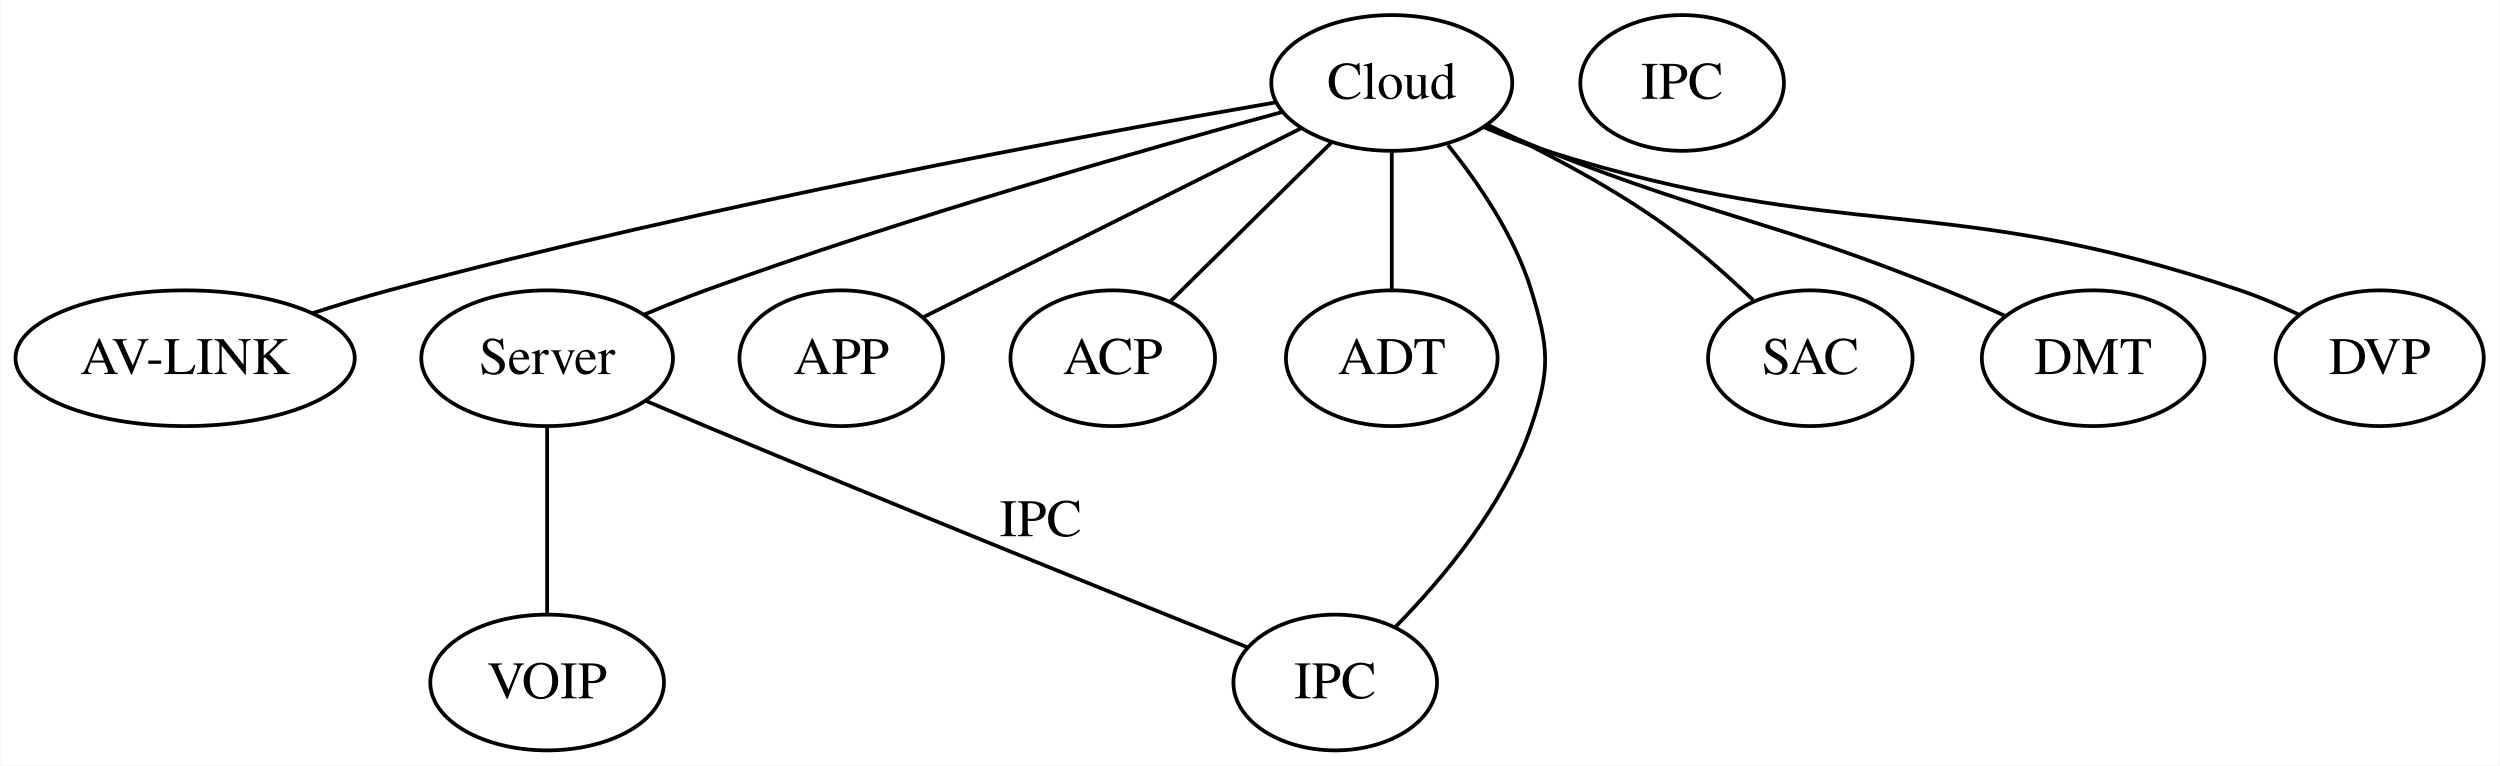
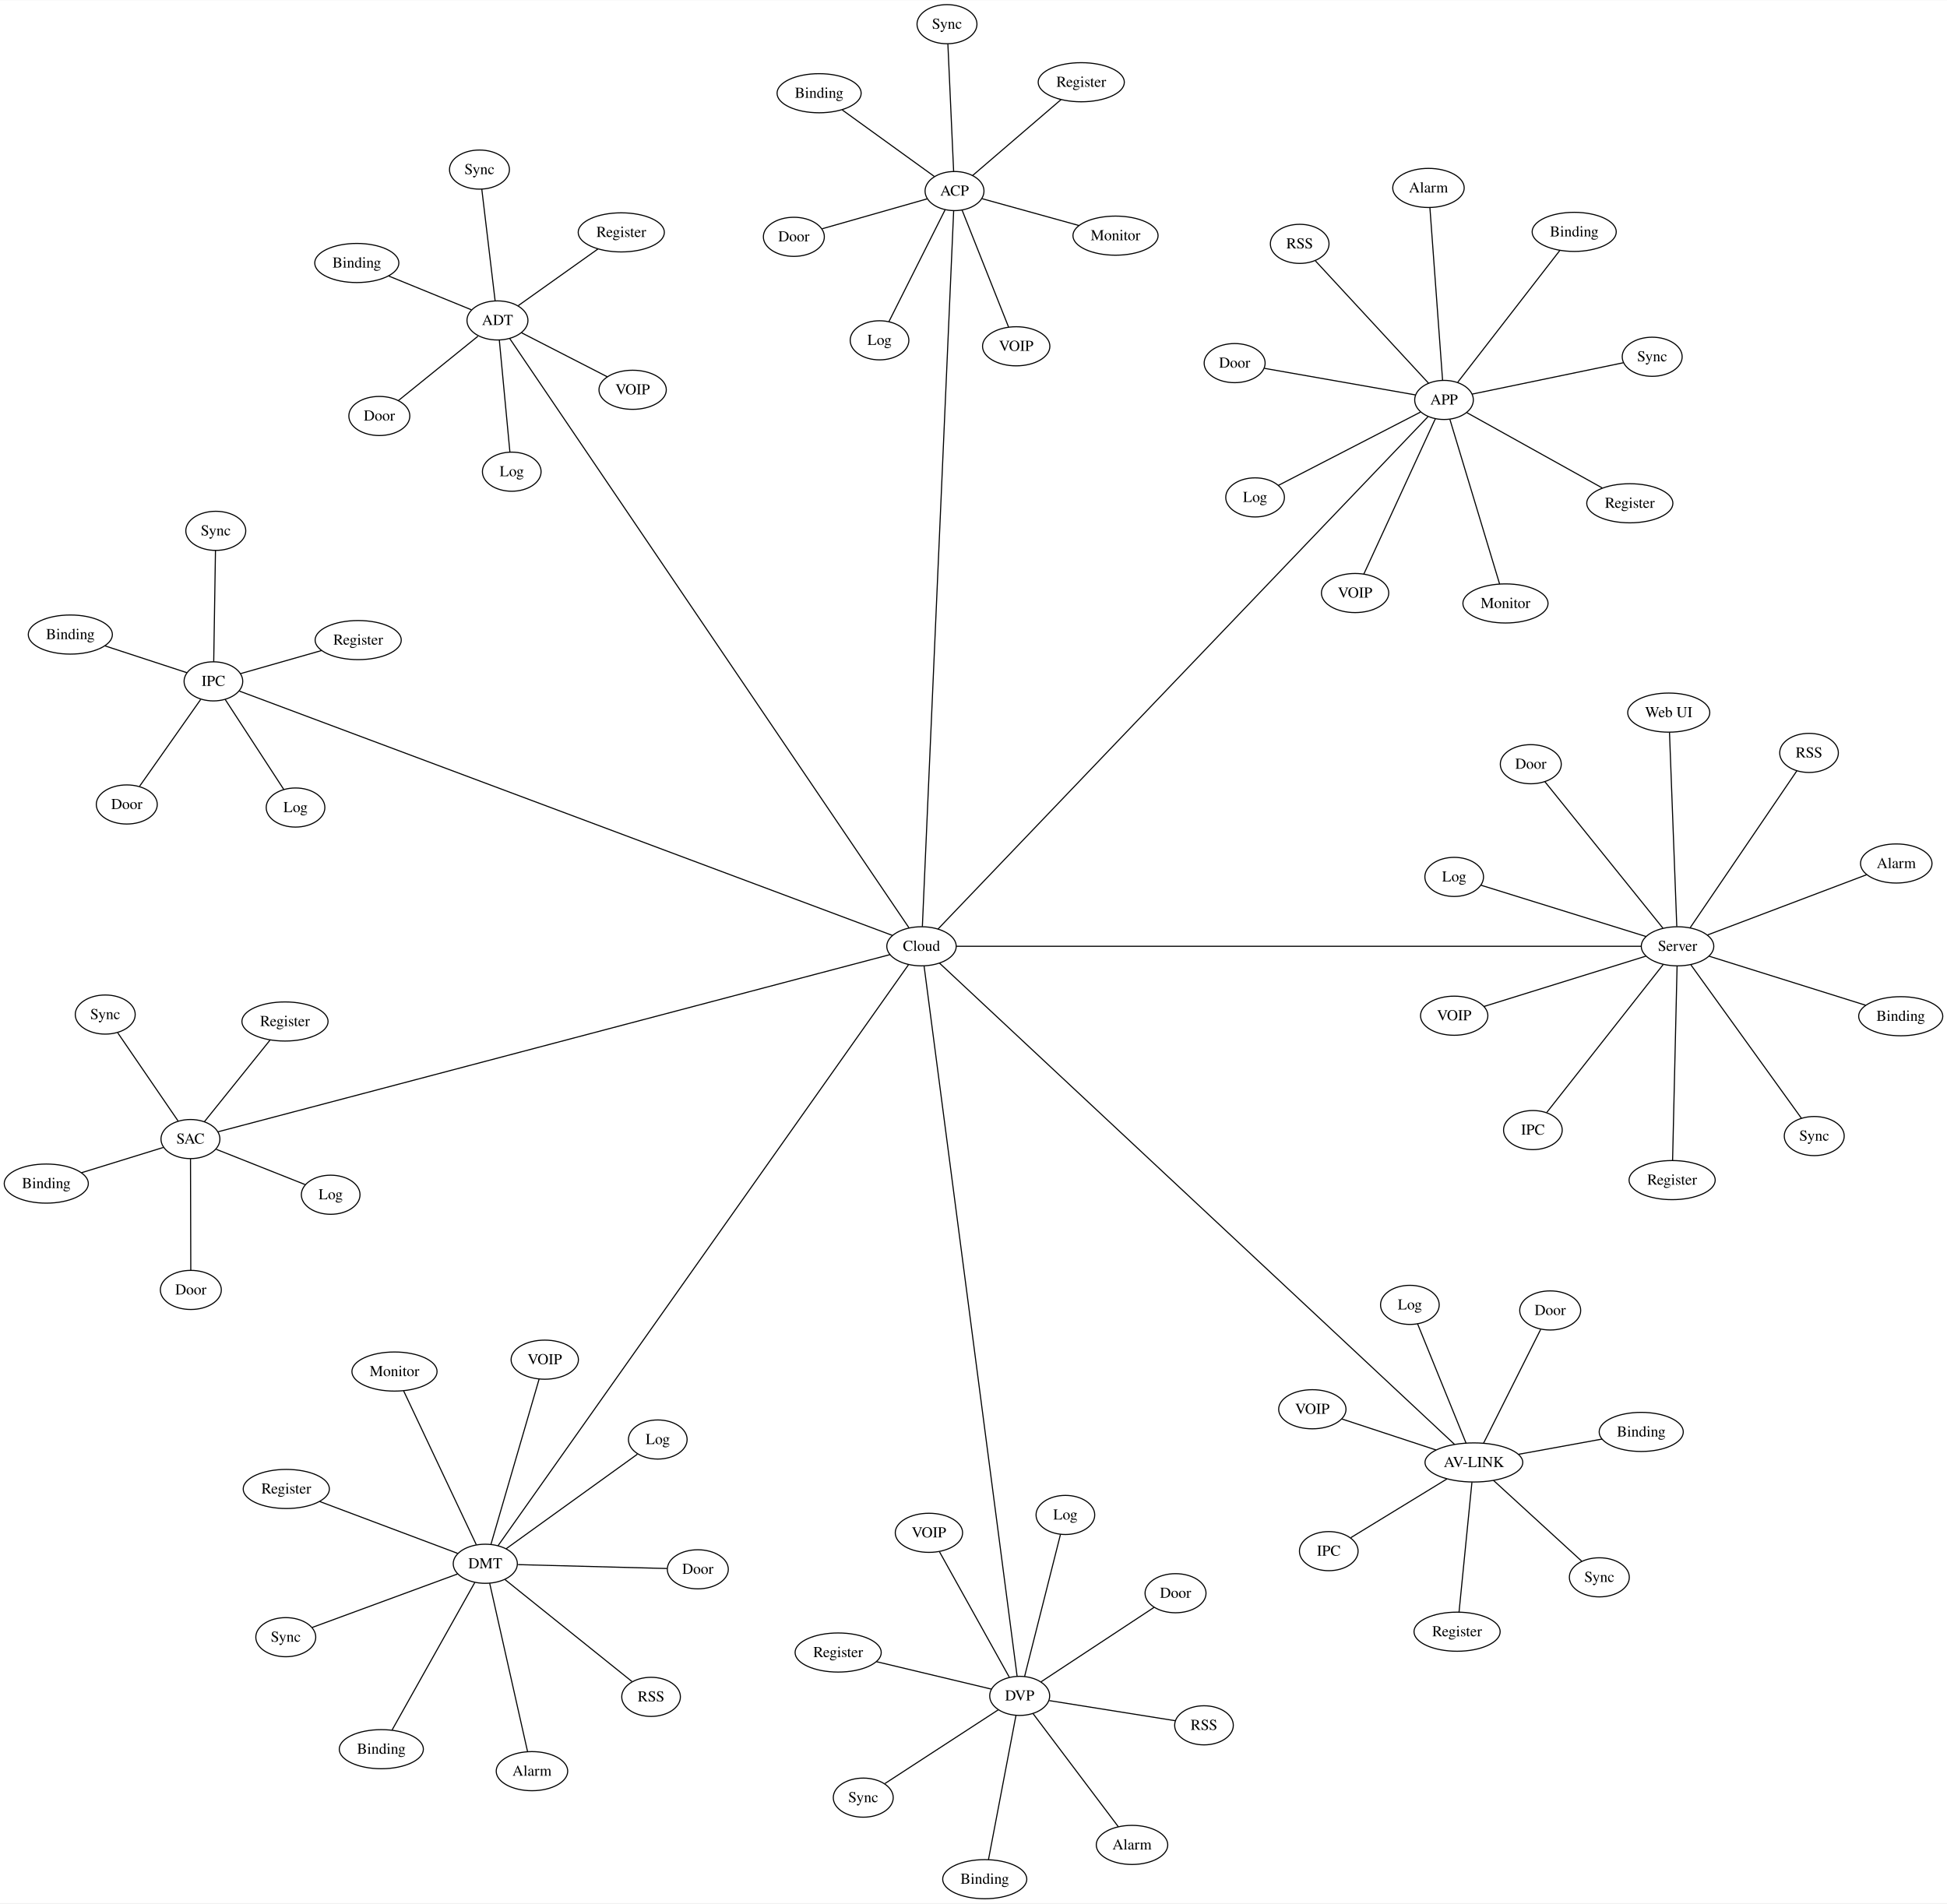
- <svg xmlns="http://www.w3.org/2000/svg" width="663pt" height="203pt" viewBox="0.00 0.00 662.79 203.00">
-   <g id="graph0" class="graph" transform="scale(1 1) rotate(0) translate(4 199)">
-     <polygon fill="#ffffff" stroke="transparent" points="-4,4 -4,-199 658.791,-199 658.791,4 -4,4" />
+ <svg xmlns="http://www.w3.org/2000/svg" width="1792pt" height="1752pt" viewBox="0.00 0.00 1792.21 1751.68">
+   <g id="graph0" class="graph" transform="scale(1 1) rotate(0) translate(4 1747.68)">
+     <polygon fill="#ffffff" stroke="transparent" points="-4,4 -4,-1747.68 1788.215,-1747.68 1788.215,4 -4,4" />
    <g id="node1" class="node">
-       <ellipse fill="none" stroke="#000000" cx="44.993" cy="-104" rx="44.986" ry="18" />
-       <text text-anchor="middle" x="44.993" y="-99.8" font-family="Times,serif" font-size="14.00" fill="#000000">AV-LINK</text>
+       <ellipse fill="none" stroke="#000000" cx="844.24" cy="-876.793" rx="31.957" ry="18" />
+       <text text-anchor="middle" x="844.24" y="-872.593" font-family="Times,serif" font-size="14.00" fill="#000000">Cloud</text>
    </g>
    <g id="node2" class="node">
-       <ellipse fill="none" stroke="#000000" cx="441.993" cy="-177" rx="27" ry="18" />
-       <text text-anchor="middle" x="441.993" y="-172.8" font-family="Times,serif" font-size="14.00" fill="#000000">IPC</text>
+       <ellipse fill="none" stroke="#000000" cx="1540.173" cy="-876.793" rx="33.375" ry="18" />
+       <text text-anchor="middle" x="1540.173" y="-872.593" font-family="Times,serif" font-size="14.00" fill="#000000">Server</text>
+     </g>
+     <g id="edge1" class="edge">
+       <path fill="none" stroke="#000000" d="M876.41,-876.793C992.428,-876.793 1388.687,-876.793 1506.73,-876.793" />
+     </g>
+     <g id="node13" class="node">
+       <ellipse fill="none" stroke="#000000" cx="1325.22" cy="-1379.765" rx="27" ry="18" />
+       <text text-anchor="middle" x="1325.22" y="-1375.565" font-family="Times,serif" font-size="14.00" fill="#000000">APP</text>
+     </g>
+     <g id="edge2" class="edge">
+       <path fill="none" stroke="#000000" d="M859.429,-892.676C931.605,-968.153 1239.363,-1289.983 1310.503,-1364.375" />
+     </g>
+     <g id="node23" class="node">
+       <ellipse fill="none" stroke="#000000" cx="874.637" cy="-1572.062" rx="27.122" ry="18" />
+       <text text-anchor="middle" x="874.637" y="-1567.862" font-family="Times,serif" font-size="14.00" fill="#000000">ACP</text>
+     </g>
+     <g id="edge3" class="edge">
+       <path fill="none" stroke="#000000" d="M845.037,-895.032C849.322,-993.054 869.583,-1456.468 873.848,-1554.014" />
+     </g>
+     <g id="node31" class="node">
+       <ellipse fill="none" stroke="#000000" cx="453.913" cy="-1452.96" rx="28.065" ry="18" />
+       <text text-anchor="middle" x="453.913" y="-1448.76" font-family="Times,serif" font-size="14.00" fill="#000000">ADT</text>
+     </g>
+     <g id="edge4" class="edge">
+       <path fill="none" stroke="#000000" d="M832.769,-893.724C775.6,-978.113 521.933,-1352.554 465.195,-1436.305" />
+     </g>
+     <g id="node38" class="node">
+       <ellipse fill="none" stroke="#000000" cx="192.446" cy="-1120.696" rx="27" ry="18" />
+       <text text-anchor="middle" x="192.446" y="-1116.496" font-family="Times,serif" font-size="14.00" fill="#000000">IPC</text>
+     </g>
+     <g id="edge5" class="edge">
+       <path fill="none" stroke="#000000" d="M817.473,-886.809C710.873,-926.699 317.425,-1073.929 216.278,-1111.778" />
+     </g>
+     <g id="node44" class="node">
+       <ellipse fill="none" stroke="#000000" cx="171.308" cy="-699.347" rx="27.122" ry="18" />
+       <text text-anchor="middle" x="171.308" y="-695.147" font-family="Times,serif" font-size="14.00" fill="#000000">SAC</text>
+     </g>
+     <g id="edge6" class="edge">
+       <path fill="none" stroke="#000000" d="M815.324,-869.168C703.754,-839.748 302.251,-733.876 196.815,-706.073" />
+     </g>
+     <g id="node50" class="node">
+       <ellipse fill="none" stroke="#000000" cx="442.711" cy="-308.375" rx="29.519" ry="18" />
+       <text text-anchor="middle" x="442.711" y="-304.175" font-family="Times,serif" font-size="14.00" fill="#000000">DMT</text>
+     </g>
+     <g id="edge7" class="edge">
+       <path fill="none" stroke="#000000" d="M832.222,-859.781C773.047,-776.01 513.112,-408.038 454.486,-325.045" />
+     </g>
+     <g id="node60" class="node">
+       <ellipse fill="none" stroke="#000000" cx="934.623" cy="-186.753" rx="27.598" ry="18" />
+       <text text-anchor="middle" x="934.623" y="-182.553" font-family="Times,serif" font-size="14.00" fill="#000000">DVP</text>
+     </g>
+     <g id="edge8" class="edge">
+       <path fill="none" stroke="#000000" d="M846.611,-858.69C859.339,-761.512 919.464,-302.483 932.235,-204.984" />
+     </g>
+     <g id="node69" class="node">
+       <ellipse fill="none" stroke="#000000" cx="1352.722" cy="-401.641" rx="44.986" ry="18" />
+       <text text-anchor="middle" x="1352.722" y="-397.441" font-family="Times,serif" font-size="14.00" fill="#000000">AV-LINK</text>
+     </g>
+     <g id="edge9" class="edge">
+       <path fill="none" stroke="#000000" d="M860.869,-861.254C937.462,-789.681 1255.902,-492.115 1334.918,-418.278" />
    </g>
    <g id="node3" class="node">
-       <ellipse fill="none" stroke="#000000" cx="364.993" cy="-177" rx="31.957" ry="18" />
-       <text text-anchor="middle" x="364.993" y="-172.8" font-family="Times,serif" font-size="14.00" fill="#000000">Cloud</text>
-     </g>
-     <g id="edge9" class="edge">
-       <path fill="none" stroke="#000000" d="M334.401,-171.885C284.636,-163.295 183.238,-144.666 98.993,-122 92.408,-120.228 85.45,-118.104 78.798,-115.946" />
+       <ellipse fill="none" stroke="#000000" cx="1334.587" cy="-812.898" rx="30.988" ry="18" />
+       <text text-anchor="middle" x="1334.587" y="-808.698" font-family="Times,serif" font-size="14.00" fill="#000000">VOIP</text>
+     </g>
+     <g id="edge10" class="edge">
+       <path fill="none" stroke="#000000" d="M1511.154,-867.774C1471.419,-855.424 1400.598,-833.414 1361.821,-821.362" />
    </g>
    <g id="node4" class="node">
-       <ellipse fill="none" stroke="#000000" cx="140.993" cy="-104" rx="33.375" ry="18" />
-       <text text-anchor="middle" x="140.993" y="-99.8" font-family="Times,serif" font-size="14.00" fill="#000000">Server</text>
-     </g>
-     <g id="edge1" class="edge">
-       <path fill="none" stroke="#000000" d="M335.982,-169.309C299.789,-159.47 236.186,-141.368 182.993,-122 177.626,-120.046 171.955,-117.767 166.577,-115.501" />
+       <ellipse fill="none" stroke="#000000" cx="1407.022" cy="-707.622" rx="27" ry="18" />
+       <text text-anchor="middle" x="1407.022" y="-703.422" font-family="Times,serif" font-size="14.00" fill="#000000">IPC</text>
+     </g>
+     <g id="edge11" class="edge">
+       <path fill="none" stroke="#000000" d="M1526.919,-859.953C1501.265,-827.36 1445.127,-756.035 1419.831,-723.895" />
    </g>
    <g id="node5" class="node">
-       <ellipse fill="none" stroke="#000000" cx="218.993" cy="-104" rx="27" ry="18" />
-       <text text-anchor="middle" x="218.993" y="-99.8" font-family="Times,serif" font-size="14.00" fill="#000000">APP</text>
-     </g>
-     <g id="edge2" class="edge">
-       <path fill="none" stroke="#000000" d="M340.884,-164.946C313.022,-151.015 267.576,-128.292 240.752,-114.879" />
+       <ellipse fill="none" stroke="#000000" cx="1535.196" cy="-661.564" rx="39.656" ry="18" />
+       <text text-anchor="middle" x="1535.196" y="-657.364" font-family="Times,serif" font-size="14.00" fill="#000000">Register</text>
+     </g>
+     <g id="edge12" class="edge">
+       <path fill="none" stroke="#000000" d="M1539.749,-858.442C1538.806,-817.678 1536.547,-720.001 1535.612,-679.564" />
    </g>
    <g id="node6" class="node">
-       <ellipse fill="none" stroke="#000000" cx="290.993" cy="-104" rx="27.122" ry="18" />
-       <text text-anchor="middle" x="290.993" y="-99.8" font-family="Times,serif" font-size="14.00" fill="#000000">ACP</text>
-     </g>
-     <g id="edge3" class="edge">
-       <path fill="none" stroke="#000000" d="M348.936,-161.16C336.269,-148.664 318.718,-131.351 306.26,-119.061" />
+       <ellipse fill="none" stroke="#000000" cx="1666.007" cy="-702.11" rx="27.589" ry="18" />
+       <text text-anchor="middle" x="1666.007" y="-697.91" font-family="Times,serif" font-size="14.00" fill="#000000">Sync</text>
+     </g>
+     <g id="edge13" class="edge">
+       <path fill="none" stroke="#000000" d="M1552.468,-859.725C1576.71,-826.072 1630.386,-751.559 1654.215,-718.48" />
    </g>
    <g id="node7" class="node">
-       <ellipse fill="none" stroke="#000000" cx="364.993" cy="-104" rx="28.065" ry="18" />
-       <text text-anchor="middle" x="364.993" y="-99.8" font-family="Times,serif" font-size="14.00" fill="#000000">ADT</text>
-     </g>
-     <g id="edge4" class="edge">
-       <path fill="none" stroke="#000000" d="M364.993,-158.955C364.993,-147.724 364.993,-133.33 364.993,-122.09" />
+       <ellipse fill="none" stroke="#000000" cx="1745.609" cy="-812.416" rx="38.713" ry="18" />
+       <text text-anchor="middle" x="1745.609" y="-808.216" font-family="Times,serif" font-size="14.00" fill="#000000">Binding</text>
+     </g>
+     <g id="edge14" class="edge">
+       <path fill="none" stroke="#000000" d="M1569.171,-867.706C1607.219,-855.783 1673.786,-834.923 1713.375,-822.517" />
    </g>
    <g id="node8" class="node">
-       <ellipse fill="none" stroke="#000000" cx="349.993" cy="-18" rx="27" ry="18" />
-       <text text-anchor="middle" x="349.993" y="-13.8" font-family="Times,serif" font-size="14.00" fill="#000000">IPC</text>
-     </g>
-     <g id="edge5" class="edge">
-       <path fill="none" stroke="#000000" d="M379.887,-160.544C388.154,-150.269 397.627,-136.31 401.993,-122 406.661,-106.696 407.123,-101.155 401.993,-86 394.892,-65.025 378.442,-45.431 365.93,-32.715" />
+       <ellipse fill="none" stroke="#000000" cx="1741.508" cy="-953.031" rx="32.899" ry="18" />
+       <text text-anchor="middle" x="1741.508" y="-948.831" font-family="Times,serif" font-size="14.00" fill="#000000">Alarm</text>
+     </g>
+     <g id="edge15" class="edge">
+       <path fill="none" stroke="#000000" d="M1567.746,-887.233C1606.301,-901.833 1675.893,-928.185 1714.269,-942.716" />
    </g>
    <g id="node9" class="node">
-       <ellipse fill="none" stroke="#000000" cx="475.993" cy="-104" rx="27.122" ry="18" />
-       <text text-anchor="middle" x="475.993" y="-99.8" font-family="Times,serif" font-size="14.00" fill="#000000">SAC</text>
-     </g>
-     <g id="edge6" class="edge">
-       <path fill="none" stroke="#000000" d="M390.183,-165.995C403.92,-159.52 420.939,-150.71 434.993,-141 444.143,-134.678 453.419,-126.488 460.828,-119.422" />
+       <ellipse fill="none" stroke="#000000" cx="1661.213" cy="-1054.83" rx="27" ry="18" />
+       <text text-anchor="middle" x="1661.213" y="-1050.63" font-family="Times,serif" font-size="14.00" fill="#000000">RSS</text>
+     </g>
+     <g id="edge16" class="edge">
+       <path fill="none" stroke="#000000" d="M1551.779,-893.864C1575.033,-928.068 1627.065,-1004.601 1649.995,-1038.329" />
    </g>
    <g id="node10" class="node">
-       <ellipse fill="none" stroke="#000000" cx="550.993" cy="-104" rx="29.519" ry="18" />
-       <text text-anchor="middle" x="550.993" y="-99.8" font-family="Times,serif" font-size="14.00" fill="#000000">DMT</text>
-     </g>
-     <g id="edge7" class="edge">
-       <path fill="none" stroke="#000000" d="M390.015,-165.646C395.262,-163.369 400.784,-161.049 405.993,-159 452.428,-140.735 465.73,-140.699 511.993,-122 517.109,-119.932 522.526,-117.556 527.643,-115.222" />
+       <ellipse fill="none" stroke="#000000" cx="1532.079" cy="-1091.926" rx="37.779" ry="18" />
+       <text text-anchor="middle" x="1532.079" y="-1087.726" font-family="Times,serif" font-size="14.00" fill="#000000">Web UI</text>
+     </g>
+     <g id="edge17" class="edge">
+       <path fill="none" stroke="#000000" d="M1539.483,-895.135C1537.954,-935.78 1534.295,-1033.029 1532.767,-1073.631" />
    </g>
    <g id="node11" class="node">
-       <ellipse fill="none" stroke="#000000" cx="626.993" cy="-104" rx="27.598" ry="18" />
-       <text text-anchor="middle" x="626.993" y="-99.8" font-family="Times,serif" font-size="14.00" fill="#000000">DVP</text>
-     </g>
-     <g id="edge8" class="edge">
-       <path fill="none" stroke="#000000" d="M389.378,-165.271C394.767,-162.969 400.507,-160.733 405.993,-159 485.531,-133.866 510.961,-148.683 589.993,-122 595.136,-120.263 600.487,-117.971 605.468,-115.607" />
-     </g>
-     <g id="edge11" class="edge">
-       <path fill="none" stroke="#000000" d="M167.175,-92.692C172.407,-90.457 177.869,-88.141 182.993,-86 234.118,-64.638 294.38,-40.309 326.704,-27.327" />
-       <text text-anchor="middle" x="271.886" y="-56.8" font-family="Times,serif" font-size="14.00" fill="#000000">IPC</text>
+       <ellipse fill="none" stroke="#000000" cx="1405.097" cy="-1044.43" rx="28.065" ry="18" />
+       <text text-anchor="middle" x="1405.097" y="-1040.23" font-family="Times,serif" font-size="14.00" fill="#000000">Door</text>
+     </g>
+     <g id="edge18" class="edge">
+       <path fill="none" stroke="#000000" d="M1526.728,-893.479C1500.703,-925.778 1443.753,-996.455 1418.09,-1028.304" />
    </g>
    <g id="node12" class="node">
-       <ellipse fill="none" stroke="#000000" cx="140.993" cy="-18" rx="30.988" ry="18" />
-       <text text-anchor="middle" x="140.993" y="-13.8" font-family="Times,serif" font-size="14.00" fill="#000000">VOIP</text>
-     </g>
-     <g id="edge10" class="edge">
-       <path fill="none" stroke="#000000" d="M140.993,-85.762C140.993,-71.167 140.993,-50.8 140.993,-36.212" />
+       <ellipse fill="none" stroke="#000000" cx="1334.587" cy="-940.687" rx="27" ry="18" />
+       <text text-anchor="middle" x="1334.587" y="-936.487" font-family="Times,serif" font-size="14.00" fill="#000000">Log</text>
+     </g>
+     <g id="edge19" class="edge">
+       <path fill="none" stroke="#000000" d="M1511.154,-885.812C1470.533,-898.436 1397.427,-921.157 1359.276,-933.014" />
+     </g>
+     <g id="node14" class="node">
+       <ellipse fill="none" stroke="#000000" cx="1243.363" cy="-1202.012" rx="30.988" ry="18" />
+       <text text-anchor="middle" x="1243.363" y="-1197.812" font-family="Times,serif" font-size="14.00" fill="#000000">VOIP</text>
+     </g>
+     <g id="edge20" class="edge">
+       <path fill="none" stroke="#000000" d="M1317.222,-1362.398C1301.573,-1328.416 1267.069,-1253.489 1251.393,-1219.45" />
+     </g>
+     <g id="node15" class="node">
+       <ellipse fill="none" stroke="#000000" cx="1381.784" cy="-1192.423" rx="39.189" ry="18" />
+       <text text-anchor="middle" x="1381.784" y="-1188.223" font-family="Times,serif" font-size="14.00" fill="#000000">Monitor</text>
+     </g>
+     <g id="edge21" class="edge">
+       <path fill="none" stroke="#000000" d="M1330.644,-1361.802C1341.455,-1325.993 1365.579,-1246.096 1376.377,-1210.332" />
+     </g>
+     <g id="node16" class="node">
+       <ellipse fill="none" stroke="#000000" cx="1496.237" cy="-1284.635" rx="39.656" ry="18" />
+       <text text-anchor="middle" x="1496.237" y="-1280.435" font-family="Times,serif" font-size="14.00" fill="#000000">Register</text>
+     </g>
+     <g id="edge22" class="edge">
+       <path fill="none" stroke="#000000" d="M1346.19,-1368.101C1377.675,-1350.586 1437.07,-1317.547 1470.923,-1298.716" />
+     </g>
+     <g id="node17" class="node">
+       <ellipse fill="none" stroke="#000000" cx="1516.836" cy="-1419.515" rx="27.589" ry="18" />
+       <text text-anchor="middle" x="1516.836" y="-1415.315" font-family="Times,serif" font-size="14.00" fill="#000000">Sync</text>
+     </g>
+     <g id="edge23" class="edge">
+       <path fill="none" stroke="#000000" d="M1351.062,-1385.126C1387.429,-1392.67 1453.368,-1406.349 1490.174,-1413.985" />
+     </g>
+     <g id="node18" class="node">
+       <ellipse fill="none" stroke="#000000" cx="1445.054" cy="-1534.48" rx="38.713" ry="18" />
+       <text text-anchor="middle" x="1445.054" y="-1530.28" font-family="Times,serif" font-size="14.00" fill="#000000">Binding</text>
+     </g>
+     <g id="edge24" class="edge">
+       <path fill="none" stroke="#000000" d="M1337.818,-1396.03C1360.653,-1425.512 1408.662,-1487.495 1431.9,-1517.496" />
+     </g>
+     <g id="node19" class="node">
+       <ellipse fill="none" stroke="#000000" cx="1310.897" cy="-1574.936" rx="32.899" ry="18" />
+       <text text-anchor="middle" x="1310.897" y="-1570.736" font-family="Times,serif" font-size="14.00" fill="#000000">Alarm</text>
+     </g>
+     <g id="edge25" class="edge">
+       <path fill="none" stroke="#000000" d="M1323.898,-1397.777C1321.177,-1434.863 1314.973,-1519.394 1312.236,-1556.685" />
+     </g>
+     <g id="node20" class="node">
+       <ellipse fill="none" stroke="#000000" cx="1192.366" cy="-1523.455" rx="27" ry="18" />
+       <text text-anchor="middle" x="1192.366" y="-1519.255" font-family="Times,serif" font-size="14.00" fill="#000000">RSS</text>
+     </g>
+     <g id="edge26" class="edge">
+       <path fill="none" stroke="#000000" d="M1311.002,-1395.143C1285.566,-1422.654 1232.537,-1480.008 1206.884,-1507.752" />
+     </g>
+     <g id="node21" class="node">
+       <ellipse fill="none" stroke="#000000" cx="1132.485" cy="-1413.674" rx="28.065" ry="18" />
+       <text text-anchor="middle" x="1132.485" y="-1409.474" font-family="Times,serif" font-size="14.00" fill="#000000">Door</text>
+     </g>
+     <g id="edge27" class="edge">
+       <path fill="none" stroke="#000000" d="M1298.825,-1384.409C1262.329,-1390.83 1196.782,-1402.362 1159.803,-1408.868" />
+     </g>
+     <g id="node22" class="node">
+       <ellipse fill="none" stroke="#000000" cx="1151.302" cy="-1290.048" rx="27" ry="18" />
+       <text text-anchor="middle" x="1151.302" y="-1285.848" font-family="Times,serif" font-size="14.00" fill="#000000">Log</text>
+     </g>
+     <g id="edge28" class="edge">
+       <path fill="none" stroke="#000000" d="M1303.545,-1368.584C1270.035,-1351.298 1206.047,-1318.289 1172.704,-1301.089" />
+     </g>
+     <g id="node24" class="node">
+       <ellipse fill="none" stroke="#000000" cx="931.413" cy="-1429.153" rx="30.988" ry="18" />
+       <text text-anchor="middle" x="931.413" y="-1424.953" font-family="Times,serif" font-size="14.00" fill="#000000">VOIP</text>
+     </g>
+     <g id="edge29" class="edge">
+       <path fill="none" stroke="#000000" d="M881.599,-1554.539C892.496,-1527.111 913.463,-1474.336 924.395,-1446.82" />
+     </g>
+     <g id="node25" class="node">
+       <ellipse fill="none" stroke="#000000" cx="1022.83" cy="-1531.008" rx="39.189" ry="18" />
+       <text text-anchor="middle" x="1022.83" y="-1526.808" font-family="Times,serif" font-size="14.00" fill="#000000">Monitor</text>
+     </g>
+     <g id="edge30" class="edge">
+       <path fill="none" stroke="#000000" d="M900.112,-1565.005C924.691,-1558.196 962.048,-1547.847 989.087,-1540.356" />
+     </g>
+     <g id="node26" class="node">
+       <ellipse fill="none" stroke="#000000" cx="991.297" cy="-1672.247" rx="39.656" ry="18" />
+       <text text-anchor="middle" x="991.297" y="-1668.047" font-family="Times,serif" font-size="14.00" fill="#000000">Register</text>
+     </g>
+     <g id="edge31" class="edge">
+       <path fill="none" stroke="#000000" d="M891.352,-1586.416C912.899,-1604.92 950.254,-1637.001 972.685,-1656.264" />
+     </g>
+     <g id="node27" class="node">
+       <ellipse fill="none" stroke="#000000" cx="867.703" cy="-1725.68" rx="27.589" ry="18" />
+       <text text-anchor="middle" x="867.703" y="-1721.48" font-family="Times,serif" font-size="14.00" fill="#000000">Sync</text>
+     </g>
+     <g id="edge32" class="edge">
+       <path fill="none" stroke="#000000" d="M873.814,-1590.287C872.48,-1619.853 869.858,-1677.929 868.524,-1707.479" />
+     </g>
+     <g id="node28" class="node">
+       <ellipse fill="none" stroke="#000000" cx="749.992" cy="-1662.119" rx="38.713" ry="18" />
+       <text text-anchor="middle" x="749.992" y="-1657.918" font-family="Times,serif" font-size="14.00" fill="#000000">Binding</text>
+     </g>
+     <g id="edge33" class="edge">
+       <path fill="none" stroke="#000000" d="M855.976,-1585.545C833.293,-1601.933 795.102,-1629.526 771.289,-1646.731" />
+     </g>
+     <g id="node29" class="node">
+       <ellipse fill="none" stroke="#000000" cx="726.747" cy="-1529.932" rx="28.065" ry="18" />
+       <text text-anchor="middle" x="726.747" y="-1525.732" font-family="Times,serif" font-size="14.00" fill="#000000">Door</text>
+     </g>
+     <g id="edge34" class="edge">
+       <path fill="none" stroke="#000000" d="M849.549,-1564.915C822.601,-1557.238 779.984,-1545.098 752.704,-1537.326" />
+     </g>
+     <g id="node30" class="node">
+       <ellipse fill="none" stroke="#000000" cx="805.605" cy="-1434.654" rx="27" ry="18" />
+       <text text-anchor="middle" x="805.605" y="-1430.454" font-family="Times,serif" font-size="14.00" fill="#000000">Log</text>
+     </g>
+     <g id="edge35" class="edge">
+       <path fill="none" stroke="#000000" d="M866.034,-1554.937C852.805,-1528.606 827.61,-1478.455 814.317,-1451.994" />
+     </g>
+     <g id="node32" class="node">
+       <ellipse fill="none" stroke="#000000" cx="578.344" cy="-1389.104" rx="30.988" ry="18" />
+       <text text-anchor="middle" x="578.344" y="-1384.904" font-family="Times,serif" font-size="14.00" fill="#000000">VOIP</text>
+     </g>
+     <g id="edge36" class="edge">
+       <path fill="none" stroke="#000000" d="M476.158,-1441.544C498.388,-1430.136 532.423,-1412.67 555.024,-1401.072" />
+     </g>
+     <g id="node33" class="node">
+       <ellipse fill="none" stroke="#000000" cx="567.883" cy="-1534.024" rx="39.656" ry="18" />
+       <text text-anchor="middle" x="567.883" y="-1529.824" font-family="Times,serif" font-size="14.00" fill="#000000">Register</text>
+     </g>
+     <g id="edge37" class="edge">
+       <path fill="none" stroke="#000000" d="M472.989,-1466.528C493.267,-1480.951 525.265,-1503.711 546.413,-1518.753" />
+     </g>
+     <g id="node34" class="node">
+       <ellipse fill="none" stroke="#000000" cx="437.343" cy="-1591.834" rx="27.589" ry="18" />
+       <text text-anchor="middle" x="437.343" y="-1587.634" font-family="Times,serif" font-size="14.00" fill="#000000">Sync</text>
+     </g>
+     <g id="edge38" class="edge">
+       <path fill="none" stroke="#000000" d="M451.746,-1471.115C448.571,-1497.731 442.685,-1547.057 439.51,-1573.675" />
+     </g>
+     <g id="node35" class="node">
+       <ellipse fill="none" stroke="#000000" cx="324.433" cy="-1505.834" rx="38.713" ry="18" />
+       <text text-anchor="middle" x="324.433" y="-1501.634" font-family="Times,serif" font-size="14.00" fill="#000000">Binding</text>
+     </g>
+     <g id="edge39" class="edge">
+       <path fill="none" stroke="#000000" d="M429.862,-1462.781C408.361,-1471.562 376.789,-1484.454 353.802,-1493.841" />
+     </g>
+     <g id="node36" class="node">
+       <ellipse fill="none" stroke="#000000" cx="345.175" cy="-1365.001" rx="28.065" ry="18" />
+       <text text-anchor="middle" x="345.175" y="-1360.801" font-family="Times,serif" font-size="14.00" fill="#000000">Door</text>
+     </g>
+     <g id="edge40" class="edge">
+       <path fill="none" stroke="#000000" d="M435.957,-1438.435C415.689,-1422.04 382.926,-1395.538 362.796,-1379.255" />
+     </g>
+     <g id="node37" class="node">
+       <ellipse fill="none" stroke="#000000" cx="467.069" cy="-1313.721" rx="27" ry="18" />
+       <text text-anchor="middle" x="467.069" y="-1309.521" font-family="Times,serif" font-size="14.00" fill="#000000">Log</text>
+     </g>
+     <g id="edge41" class="edge">
+       <path fill="none" stroke="#000000" d="M455.632,-1434.757C458.154,-1408.072 462.827,-1358.616 465.348,-1331.928" />
+     </g>
+     <g id="node39" class="node">
+       <ellipse fill="none" stroke="#000000" cx="325.714" cy="-1158.691" rx="39.656" ry="18" />
+       <text text-anchor="middle" x="325.714" y="-1154.491" font-family="Times,serif" font-size="14.00" fill="#000000">Register</text>
+     </g>
+     <g id="edge42" class="edge">
+       <path fill="none" stroke="#000000" d="M217.512,-1127.843C238.549,-1133.84 268.788,-1142.461 291.954,-1149.066" />
+     </g>
+     <g id="node40" class="node">
+       <ellipse fill="none" stroke="#000000" cx="194.626" cy="-1259.257" rx="27.589" ry="18" />
+       <text text-anchor="middle" x="194.626" y="-1255.057" font-family="Times,serif" font-size="14.00" fill="#000000">Sync</text>
+     </g>
+     <g id="edge43" class="edge">
+       <path fill="none" stroke="#000000" d="M192.731,-1138.811C193.149,-1165.366 193.923,-1214.581 194.341,-1241.138" />
+     </g>
+     <g id="node41" class="node">
+       <ellipse fill="none" stroke="#000000" cx="60.739" cy="-1163.79" rx="38.713" ry="18" />
+       <text text-anchor="middle" x="60.739" y="-1159.59" font-family="Times,serif" font-size="14.00" fill="#000000">Binding</text>
+     </g>
+     <g id="edge44" class="edge">
+       <path fill="none" stroke="#000000" d="M167.982,-1128.701C146.705,-1135.662 115.736,-1145.795 92.541,-1153.384" />
+     </g>
+     <g id="node42" class="node">
+       <ellipse fill="none" stroke="#000000" cx="112.7" cy="-1007.363" rx="28.065" ry="18" />
+       <text text-anchor="middle" x="112.7" y="-1003.163" font-family="Times,serif" font-size="14.00" fill="#000000">Door</text>
+     </g>
+     <g id="edge45" class="edge">
+       <path fill="none" stroke="#000000" d="M180.679,-1103.974C165.602,-1082.546 139.615,-1045.615 124.515,-1024.155" />
+     </g>
+     <g id="node43" class="node">
+       <ellipse fill="none" stroke="#000000" cx="268.033" cy="-1004.548" rx="27" ry="18" />
+       <text text-anchor="middle" x="268.033" y="-1000.348" font-family="Times,serif" font-size="14.00" fill="#000000">Log</text>
+     </g>
+     <g id="edge46" class="edge">
+       <path fill="none" stroke="#000000" d="M203.276,-1104.055C217.645,-1081.975 242.864,-1043.223 257.223,-1021.158" />
+     </g>
+     <g id="node45" class="node">
+       <ellipse fill="none" stroke="#000000" cx="258.336" cy="-807.588" rx="39.656" ry="18" />
+       <text text-anchor="middle" x="258.336" y="-803.388" font-family="Times,serif" font-size="14.00" fill="#000000">Register</text>
+     </g>
+     <g id="edge47" class="edge">
+       <path fill="none" stroke="#000000" d="M184.149,-715.318C200.32,-735.43 227.988,-769.843 244.579,-790.478" />
+     </g>
+     <g id="node46" class="node">
+       <ellipse fill="none" stroke="#000000" cx="92.875" cy="-813.969" rx="27.589" ry="18" />
+       <text text-anchor="middle" x="92.875" y="-809.769" font-family="Times,serif" font-size="14.00" fill="#000000">Sync</text>
+     </g>
+     <g id="edge48" class="edge">
+       <path fill="none" stroke="#000000" d="M160.07,-715.77C145.245,-737.435 119.288,-775.369 104.347,-797.204" />
+     </g>
+     <g id="node47" class="node">
+       <ellipse fill="none" stroke="#000000" cx="38.606" cy="-658.357" rx="38.713" ry="18" />
+       <text text-anchor="middle" x="38.606" y="-654.158" font-family="Times,serif" font-size="14.00" fill="#000000">Binding</text>
+     </g>
+     <g id="edge49" class="edge">
+       <path fill="none" stroke="#000000" d="M146.348,-691.637C125.025,-685.051 94.208,-675.532 70.989,-668.36" />
+     </g>
+     <g id="node48" class="node">
+       <ellipse fill="none" stroke="#000000" cx="171.668" cy="-560.46" rx="28.065" ry="18" />
+       <text text-anchor="middle" x="171.668" y="-556.26" font-family="Times,serif" font-size="14.00" fill="#000000">Door</text>
+     </g>
+     <g id="edge50" class="edge">
+       <path fill="none" stroke="#000000" d="M171.355,-681.19C171.424,-654.572 171.552,-605.241 171.621,-578.621" />
+     </g>
+     <g id="node49" class="node">
+       <ellipse fill="none" stroke="#000000" cx="300.393" cy="-648.093" rx="27" ry="18" />
+       <text text-anchor="middle" x="300.393" y="-643.894" font-family="Times,serif" font-size="14.00" fill="#000000">Log</text>
+     </g>
+     <g id="edge51" class="edge">
+       <path fill="none" stroke="#000000" d="M194.984,-689.946C218.275,-680.699 253.628,-666.662 276.867,-657.435" />
+     </g>
+     <g id="node51" class="node">
+       <ellipse fill="none" stroke="#000000" cx="497.453" cy="-496.258" rx="30.988" ry="18" />
+       <text text-anchor="middle" x="497.453" y="-492.058" font-family="Times,serif" font-size="14.00" fill="#000000">VOIP</text>
+     </g>
+     <g id="edge52" class="edge">
+       <path fill="none" stroke="#000000" d="M447.959,-326.39C458.423,-362.302 481.769,-442.43 492.22,-478.298" />
+     </g>
+     <g id="node52" class="node">
+       <ellipse fill="none" stroke="#000000" cx="359.131" cy="-485.325" rx="39.189" ry="18" />
+       <text text-anchor="middle" x="359.131" y="-481.125" font-family="Times,serif" font-size="14.00" fill="#000000">Monitor</text>
+     </g>
+     <g id="edge53" class="edge">
+       <path fill="none" stroke="#000000" d="M434.391,-325.989C418.412,-359.819 383.591,-433.54 367.541,-467.52" />
+     </g>
+     <g id="node53" class="node">
+       <ellipse fill="none" stroke="#000000" cx="259.532" cy="-377.24" rx="39.656" ry="18" />
+       <text text-anchor="middle" x="259.532" y="-373.04" font-family="Times,serif" font-size="14.00" fill="#000000">Register</text>
+     </g>
+     <g id="edge54" class="edge">
+       <path fill="none" stroke="#000000" d="M417.24,-317.951C384.013,-330.442 325.926,-352.279 290.282,-365.679" />
+     </g>
+     <g id="node54" class="node">
+       <ellipse fill="none" stroke="#000000" cx="259.054" cy="-240.796" rx="27.589" ry="18" />
+       <text text-anchor="middle" x="259.054" y="-236.596" font-family="Times,serif" font-size="14.00" fill="#000000">Sync</text>
+     </g>
+     <g id="edge55" class="edge">
+       <path fill="none" stroke="#000000" d="M417.174,-298.979C381.79,-285.959 318.288,-262.592 283.495,-249.79" />
+     </g>
+     <g id="node55" class="node">
+       <ellipse fill="none" stroke="#000000" cx="347.008" cy="-137.677" rx="38.713" ry="18" />
+       <text text-anchor="middle" x="347.008" y="-133.477" font-family="Times,serif" font-size="14.00" fill="#000000">Binding</text>
+     </g>
+     <g id="edge56" class="edge">
+       <path fill="none" stroke="#000000" d="M433.007,-291.068C414.712,-258.436 375.304,-188.147 356.88,-155.285" />
+     </g>
+     <g id="node56" class="node">
+       <ellipse fill="none" stroke="#000000" cx="485.666" cy="-117.452" rx="32.899" ry="18" />
+       <text text-anchor="middle" x="485.666" y="-113.252" font-family="Times,serif" font-size="14.00" fill="#000000">Alarm</text>
+     </g>
+     <g id="edge57" class="edge">
+       <path fill="none" stroke="#000000" d="M446.752,-290.414C454.938,-254.025 473.4,-171.97 481.604,-135.505" />
+     </g>
+     <g id="node57" class="node">
+       <ellipse fill="none" stroke="#000000" cx="595.306" cy="-185.854" rx="27" ry="18" />
+       <text text-anchor="middle" x="595.306" y="-181.654" font-family="Times,serif" font-size="14.00" fill="#000000">RSS</text>
+     </g>
+     <g id="edge58" class="edge">
+       <path fill="none" stroke="#000000" d="M460.814,-293.839C490.341,-270.132 548.494,-223.44 577.697,-199.993" />
+     </g>
+     <g id="node58" class="node">
+       <ellipse fill="none" stroke="#000000" cx="638.339" cy="-303.266" rx="28.065" ry="18" />
+       <text text-anchor="middle" x="638.339" y="-299.066" font-family="Times,serif" font-size="14.00" fill="#000000">Door</text>
+     </g>
+     <g id="edge59" class="edge">
+       <path fill="none" stroke="#000000" d="M472.849,-307.588C510.254,-306.611 573.558,-304.958 610.074,-304.005" />
+     </g>
+     <g id="node59" class="node">
+       <ellipse fill="none" stroke="#000000" cx="601.493" cy="-422.765" rx="27" ry="18" />
+       <text text-anchor="middle" x="601.493" y="-418.565" font-family="Times,serif" font-size="14.00" fill="#000000">Log</text>
+     </g>
+     <g id="edge60" class="edge">
+       <path fill="none" stroke="#000000" d="M461.863,-322.173C492.547,-344.278 552.353,-387.363 582.765,-409.273" />
+     </g>
+     <g id="node61" class="node">
+       <ellipse fill="none" stroke="#000000" cx="851.079" cy="-336.863" rx="30.988" ry="18" />
+       <text text-anchor="middle" x="851.079" y="-332.663" font-family="Times,serif" font-size="14.00" fill="#000000">VOIP</text>
+     </g>
+     <g id="edge61" class="edge">
+       <path fill="none" stroke="#000000" d="M925.039,-203.973C909.01,-232.774 876.934,-290.407 860.808,-319.382" />
+     </g>
+     <g id="node62" class="node">
+       <ellipse fill="none" stroke="#000000" cx="767.532" cy="-226.669" rx="39.656" ry="18" />
+       <text text-anchor="middle" x="767.532" y="-222.469" font-family="Times,serif" font-size="14.00" fill="#000000">Register</text>
+     </g>
+     <g id="edge62" class="edge">
+       <path fill="none" stroke="#000000" d="M908.515,-192.99C880.061,-199.787 834.38,-210.7 802.764,-218.252" />
+     </g>
+     <g id="node63" class="node">
+       <ellipse fill="none" stroke="#000000" cx="790.623" cy="-93.069" rx="27.589" ry="18" />
+       <text text-anchor="middle" x="790.623" y="-88.869" font-family="Times,serif" font-size="14.00" fill="#000000">Sync</text>
+     </g>
+     <g id="edge63" class="edge">
+       <path fill="none" stroke="#000000" d="M914.902,-173.923C887.481,-156.083 838.108,-123.962 810.568,-106.044" />
+     </g>
+     <g id="node64" class="node">
+       <ellipse fill="none" stroke="#000000" cx="902.451" cy="-18" rx="38.713" ry="18" />
+       <text text-anchor="middle" x="902.451" y="-13.8" font-family="Times,serif" font-size="14.00" fill="#000000">Binding</text>
+     </g>
+     <g id="edge64" class="edge">
+       <path fill="none" stroke="#000000" d="M931.18,-168.694C924.988,-136.213 912.043,-68.315 905.869,-35.93" />
+     </g>
+     <g id="node65" class="node">
+       <ellipse fill="none" stroke="#000000" cx="1038.013" cy="-49.556" rx="32.899" ry="18" />
+       <text text-anchor="middle" x="1038.013" y="-45.356" font-family="Times,serif" font-size="14.00" fill="#000000">Alarm</text>
+     </g>
+     <g id="edge65" class="edge">
+       <path fill="none" stroke="#000000" d="M946.889,-170.476C966.68,-144.213 1005.455,-92.76 1025.44,-66.239" />
+     </g>
+     <g id="node66" class="node">
+       <ellipse fill="none" stroke="#000000" cx="1104.265" cy="-159.657" rx="27" ry="18" />
+       <text text-anchor="middle" x="1104.265" y="-155.457" font-family="Times,serif" font-size="14.00" fill="#000000">RSS</text>
+     </g>
+     <g id="edge66" class="edge">
+       <path fill="none" stroke="#000000" d="M961.879,-182.4C993.817,-177.298 1046.372,-168.904 1077.914,-163.866" />
+     </g>
+     <g id="node67" class="node">
+       <ellipse fill="none" stroke="#000000" cx="1078.083" cy="-281.261" rx="28.065" ry="18" />
+       <text text-anchor="middle" x="1078.083" y="-277.061" font-family="Times,serif" font-size="14.00" fill="#000000">Door</text>
+     </g>
+     <g id="edge67" class="edge">
+       <path fill="none" stroke="#000000" d="M954.27,-199.696C981.589,-217.693 1030.776,-250.096 1058.213,-268.171" />
+     </g>
+     <g id="node68" class="node">
+       <ellipse fill="none" stroke="#000000" cx="976.688" cy="-353.316" rx="27" ry="18" />
+       <text text-anchor="middle" x="976.688" y="-349.116" font-family="Times,serif" font-size="14.00" fill="#000000">Log</text>
+     </g>
+     <g id="edge68" class="edge">
+       <path fill="none" stroke="#000000" d="M939.125,-204.578C947.2,-236.553 964.057,-303.303 972.155,-335.367" />
+     </g>
+     <g id="node70" class="node">
+       <ellipse fill="none" stroke="#000000" cx="1204.009" cy="-450.617" rx="30.988" ry="18" />
+       <text text-anchor="middle" x="1204.009" y="-446.417" font-family="Times,serif" font-size="14.00" fill="#000000">VOIP</text>
+     </g>
+     <g id="edge69" class="edge">
+       <path fill="none" stroke="#000000" d="M1317.855,-413.124C1291.414,-421.832 1255.586,-433.631 1231.234,-441.651" />
+     </g>
+     <g id="node71" class="node">
+       <ellipse fill="none" stroke="#000000" cx="1219.128" cy="-319.99" rx="27" ry="18" />
+       <text text-anchor="middle" x="1219.128" y="-315.789" font-family="Times,serif" font-size="14.00" fill="#000000">IPC</text>
+     </g>
+     <g id="edge70" class="edge">
+       <path fill="none" stroke="#000000" d="M1327.907,-386.474C1302.402,-370.886 1263.165,-346.905 1239.442,-332.405" />
+     </g>
+     <g id="node72" class="node">
+       <ellipse fill="none" stroke="#000000" cx="1337.246" cy="-245.837" rx="39.656" ry="18" />
+       <text text-anchor="middle" x="1337.246" y="-241.637" font-family="Times,serif" font-size="14.00" fill="#000000">Register</text>
+     </g>
+     <g id="edge71" class="edge">
+       <path fill="none" stroke="#000000" d="M1350.917,-383.463C1347.934,-353.441 1342.014,-293.844 1339.04,-263.899" />
+     </g>
+     <g id="node73" class="node">
+       <ellipse fill="none" stroke="#000000" cx="1468.18" cy="-295.888" rx="27.589" ry="18" />
+       <text text-anchor="middle" x="1468.18" y="-291.688" font-family="Times,serif" font-size="14.00" fill="#000000">Sync</text>
+     </g>
+     <g id="edge72" class="edge">
+       <path fill="none" stroke="#000000" d="M1370.763,-385.117C1393.087,-364.668 1430.761,-330.162 1452.127,-310.592" />
+     </g>
+     <g id="node74" class="node">
+       <ellipse fill="none" stroke="#000000" cx="1506.749" cy="-429.747" rx="38.713" ry="18" />
+       <text text-anchor="middle" x="1506.749" y="-425.547" font-family="Times,serif" font-size="14.00" fill="#000000">Binding</text>
+     </g>
+     <g id="edge73" class="edge">
+       <path fill="none" stroke="#000000" d="M1393.999,-409.173C1417.88,-413.531 1447.653,-418.964 1470.606,-423.152" />
+     </g>
+     <g id="node75" class="node">
+       <ellipse fill="none" stroke="#000000" cx="1422.952" cy="-541.577" rx="28.065" ry="18" />
+       <text text-anchor="middle" x="1422.952" y="-537.377" font-family="Times,serif" font-size="14.00" fill="#000000">Door</text>
+     </g>
+     <g id="edge74" class="edge">
+       <path fill="none" stroke="#000000" d="M1361.617,-419.364C1375.126,-446.281 1400.663,-497.166 1414.129,-523.998" />
+     </g>
+     <g id="node76" class="node">
+       <ellipse fill="none" stroke="#000000" cx="1293.791" cy="-546.698" rx="27" ry="18" />
+       <text text-anchor="middle" x="1293.791" y="-542.498" font-family="Times,serif" font-size="14.00" fill="#000000">Log</text>
+     </g>
+     <g id="edge75" class="edge">
+       <path fill="none" stroke="#000000" d="M1345.496,-419.428C1334.124,-447.419 1312.186,-501.419 1300.892,-529.218" />
    </g>
  </g>
</svg>
